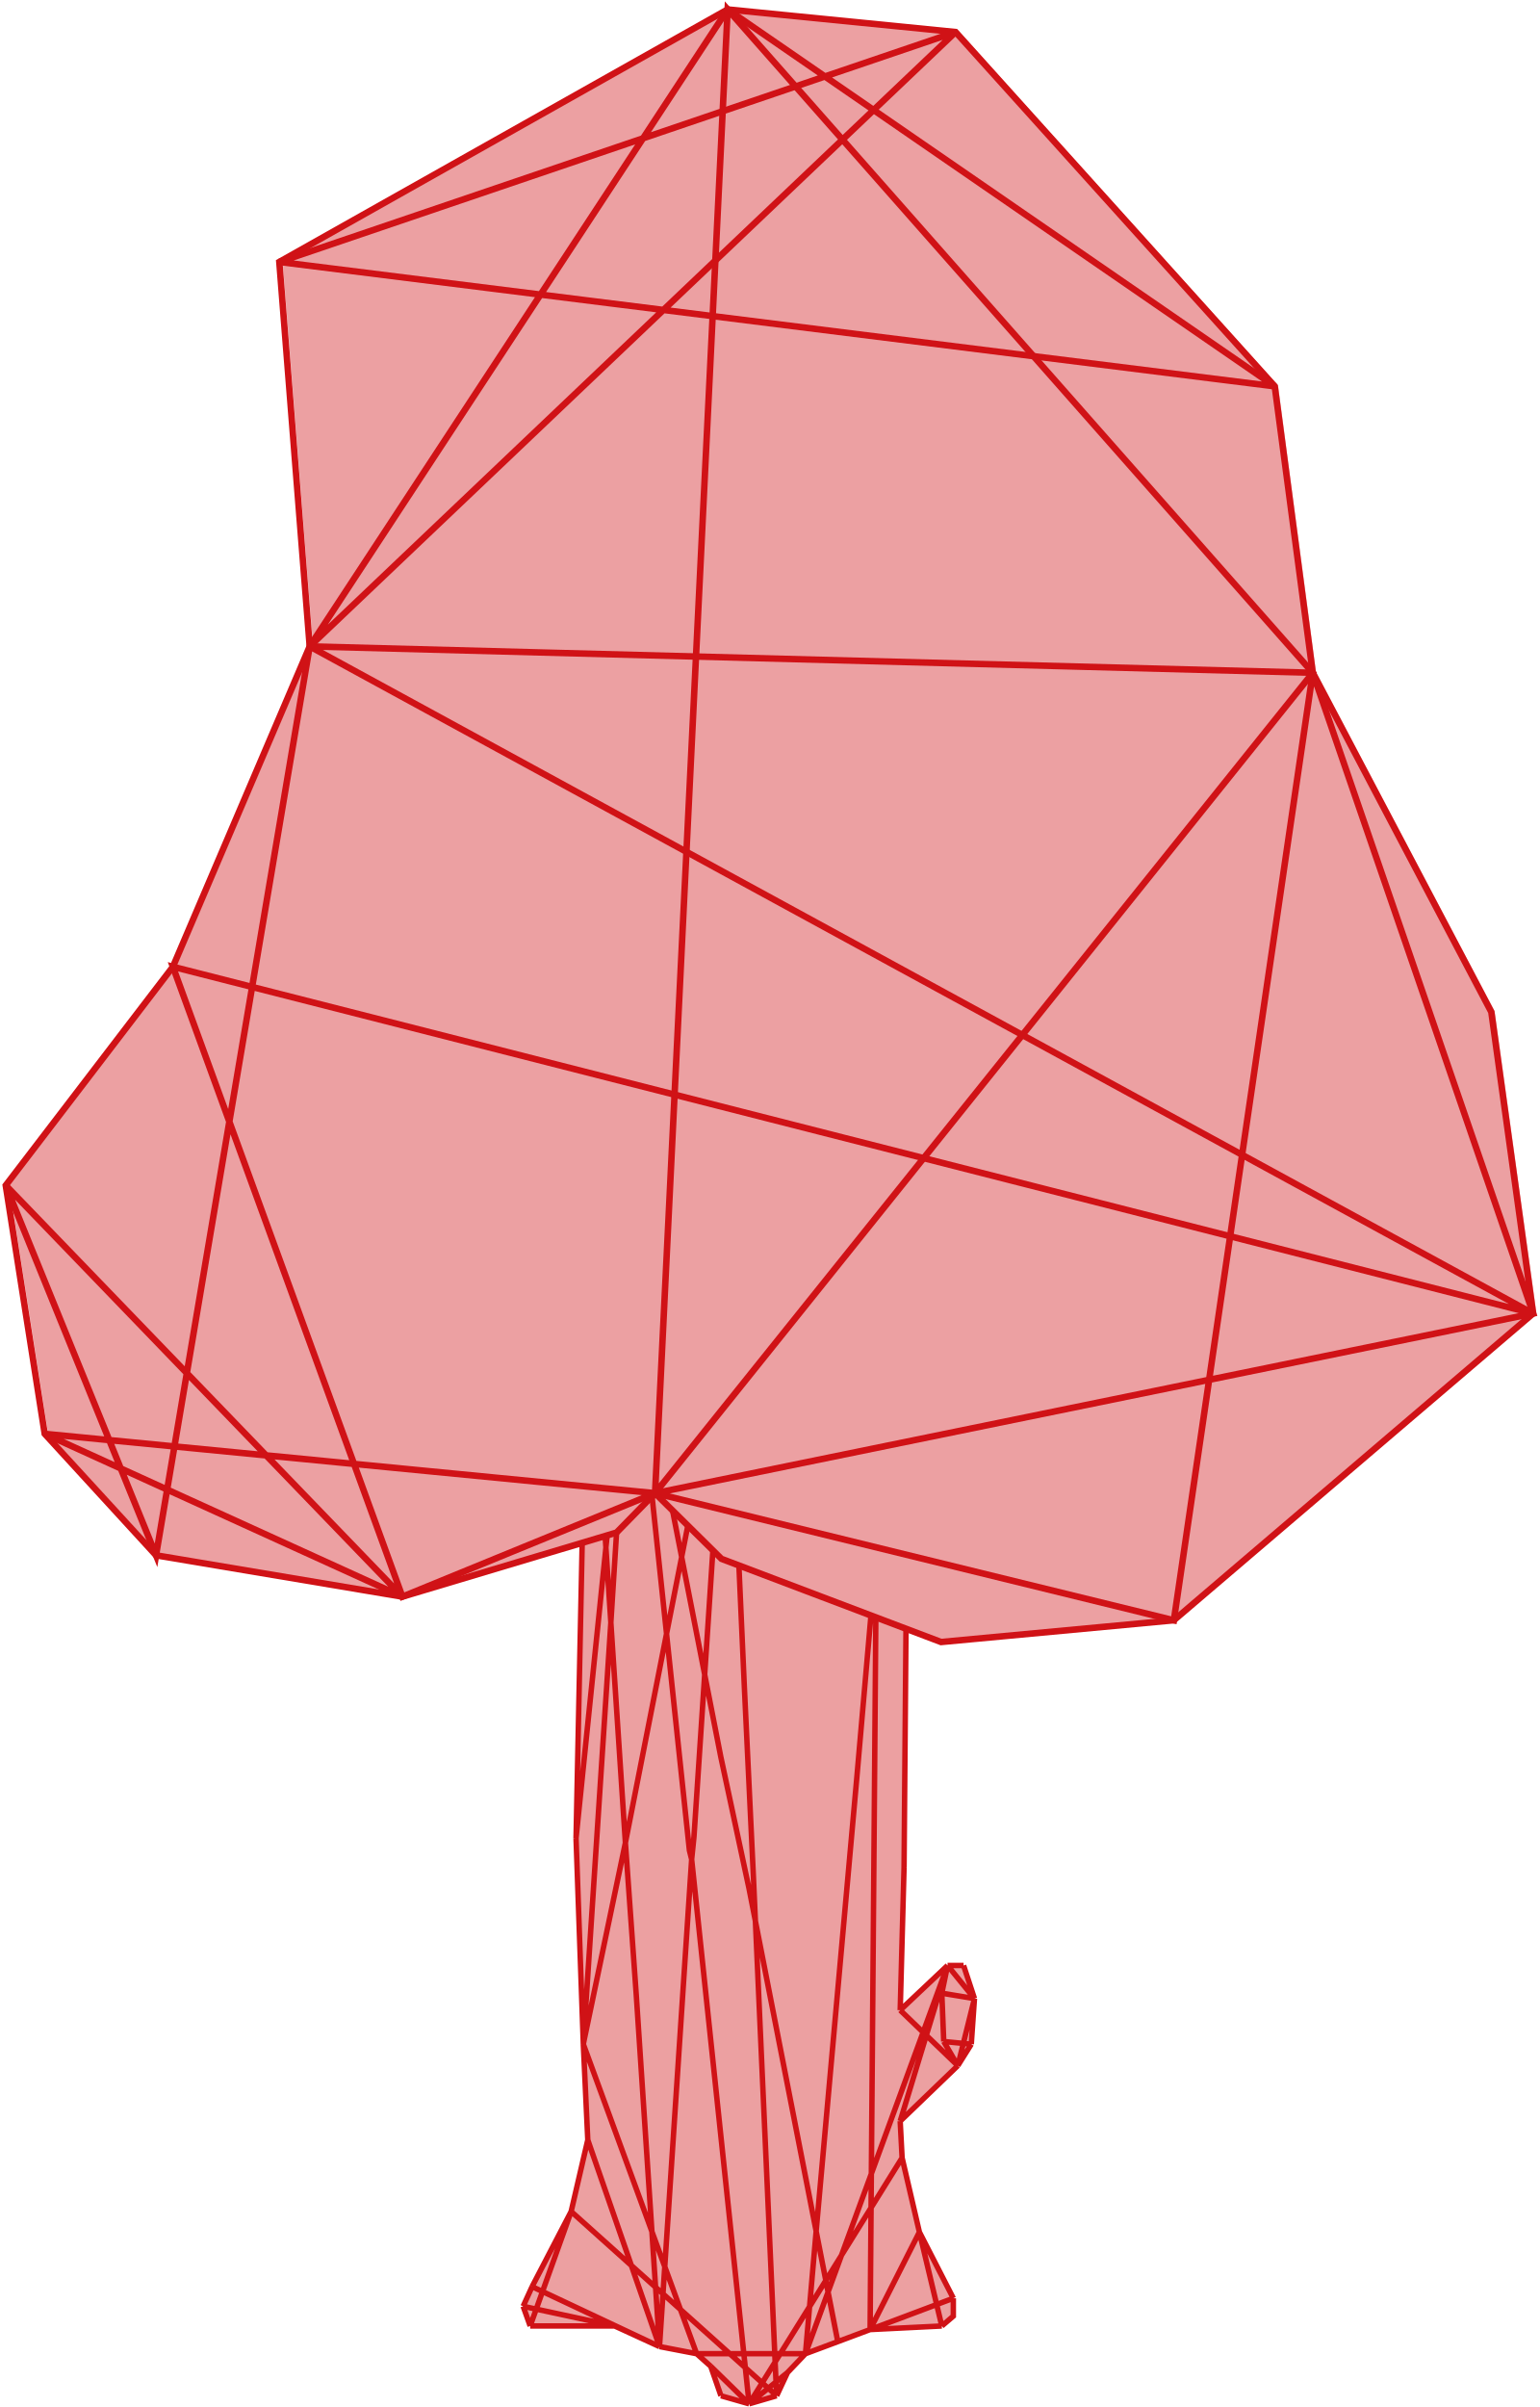
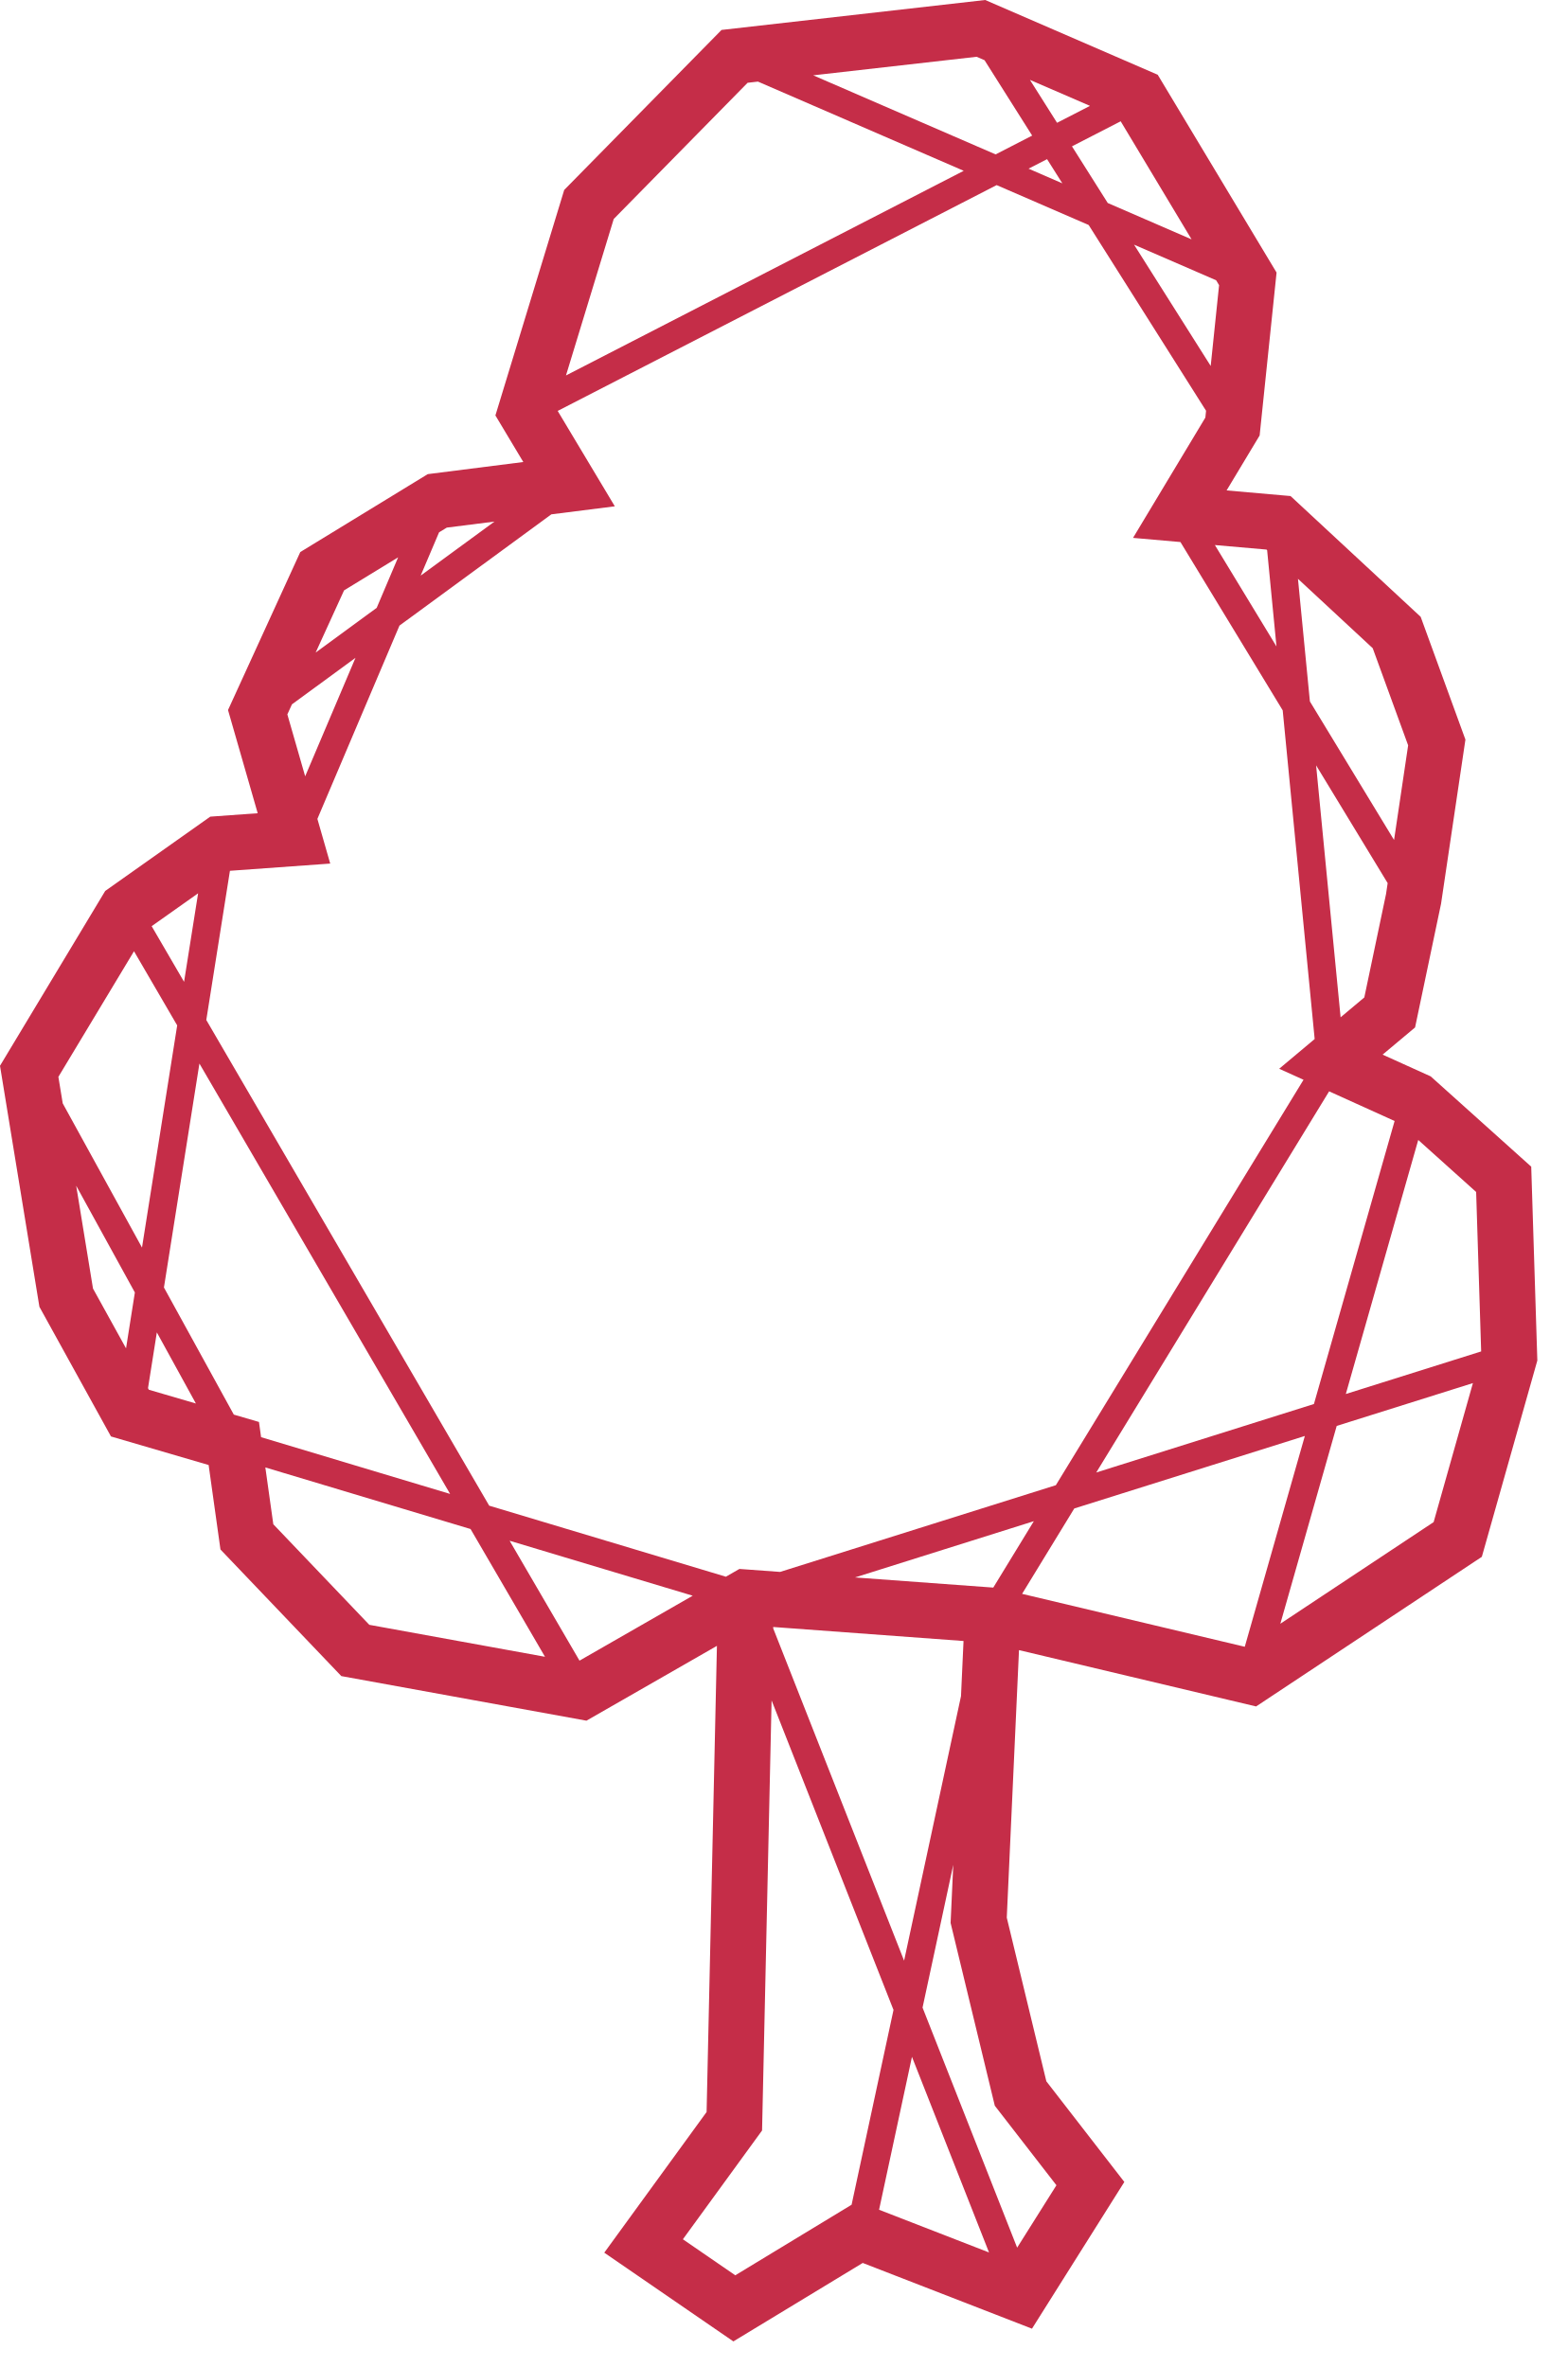
- <svg xmlns="http://www.w3.org/2000/svg" width="536" height="838" viewBox="0 0 536 838" fill="none">
-   <path d="M305.001 563.067L315.505 567.044L314.827 650.32L313.487 699.96L329.985 684.388H335.557L339.35 695.91L338.237 711.796L333.552 719.267L313.487 738.579L314.157 751.351L320.177 777.197L331.995 800.249V806.477L327.98 809.902L303.009 811.149L291.752 815.354L280.495 819.556L274.249 826.099L270.456 834.196L261.317 836.999L261.091 836.935L260.987 836.909L260.939 836.896L260.861 836.874L260.7 836.831L251.065 834.196L247.494 823.917L242.592 819.556L229.66 817.067L214.054 809.902H184.624L182.171 803.048L185.294 796.198L198.895 770.037L204.689 745.118L203.476 712.745L203.393 710.468L203.323 708.708L200.596 640.093L202.74 537.147L210.722 534.758L211.444 534.542L214.719 533.563L227.055 520.95L228.129 519.85L234.171 525.816L239.552 531.134L248.264 539.74L251.291 542.729L252.161 543.057L257.311 545.007L264.545 547.746L271.665 550.442L283.366 554.876L292.674 558.4L303.313 562.429" fill="#D01216" fill-opacity="0.4" />
-   <path d="M204.701 745.013L198.908 769.932M204.701 745.013L203.144 711.691M204.701 745.013L219.873 788.73L220.225 789.748L229.673 816.962M198.908 769.932L185.306 796.093M198.908 769.932L188.934 797.801L186.742 803.922L184.641 809.797M198.908 769.932L219.877 788.73L220.399 789.2L228.311 796.292L230.891 798.604L236.971 804.052L246.241 812.364L247.68 813.654L254.144 819.451L259.564 824.308L265.444 829.579L267.554 831.468L270.477 834.091M185.311 796.093L182.188 802.943M185.311 796.093L188.938 797.801L214.118 809.642L229.677 816.962M184.641 809.797L182.188 802.943M182.188 802.943L186.746 803.922L214.07 809.797M214.07 809.797H184.641M229.677 816.962L214.07 809.797M242.609 819.451L229.677 816.962M247.511 823.812L242.609 819.451M242.609 819.451H280.511M242.609 819.451L236.971 804.052L231.517 789.153L227.032 776.916L225.484 772.675L209.808 729.868L203.496 712.64L203.148 711.691M251.082 834.091L247.511 823.812M247.511 823.812L260.716 836.726L260.89 836.895M260.89 836.895L251.082 834.091M274.265 825.994L270.472 834.091M270.472 834.091L261.103 836.83L260.886 836.895M280.507 819.451L274.265 825.994M274.265 825.994L270.259 829.26L267.55 831.468L260.999 836.804L260.886 836.895M291.764 815.25L280.507 819.451M327.992 809.797L303.021 811.044M320.189 777.092L303.021 811.044M303.021 811.044L291.764 815.25M303.021 811.044L326.209 802.322L332.003 800.144M327.988 809.797L332.003 806.372V800.144M327.988 809.797L326.205 802.322L320.185 777.092M332.003 800.144L320.185 777.092M320.185 777.092L314.165 751.246M314.165 751.246L313.499 738.474M314.165 751.246L303.356 768.625L293.047 785.193L287.593 793.967L281.938 803.055L271.738 819.451L269.946 822.337L265.44 829.579L260.955 836.791L260.89 836.895M333.569 719.162L313.504 738.474M338.253 711.691L333.569 719.162M333.569 719.162L328.667 710.755M338.253 711.691L335.491 711.42L328.667 710.755M338.253 711.691L337.97 710.755M314.843 650.215L315.522 566.935M203.148 711.691L200.613 639.984M328.667 710.755L327.997 693.937M203.148 711.691L203.409 710.363L217.802 641.563L223.527 612.494L232.13 568.798L237.393 542.072L239.568 531.025M200.613 639.984L211.013 538.768L211.461 534.433M203.148 711.691L203.34 708.603L212.739 564.895L214.736 533.454M260.89 836.895L260.877 836.77L259.564 824.308L259.05 819.451L249.12 725.413L246.789 703.332L240.877 647.351L240.09 644.19L232.13 568.798L227.072 520.841M291.768 815.25L288.38 797.957L287.597 793.967L284.235 776.799L263.074 668.807L260.864 657.535L251.051 611.769L251.03 611.679L245.414 583.007L237.393 542.072L234.188 525.707M314.843 650.215L313.504 699.855M330.002 684.283L327.997 693.937M330.002 684.283L313.504 699.855M335.574 684.283H330.002M339.367 695.805L327.997 693.937M339.367 695.805L330.002 684.283M339.367 695.805L335.574 684.283M339.367 695.805L338.253 711.691M333.569 719.162L335.491 711.42L339.367 695.805M313.504 699.855L321.485 707.537L322.599 708.607L333.569 719.162M330.002 684.283L322.599 708.607L313.504 738.474M305.017 562.958L304.552 621.906L304.469 632.483L303.456 756.789L303.36 768.625L303.025 811.044M330.002 684.283L321.485 707.537L303.456 756.789L293.052 785.193L288.38 797.957L280.511 819.451M303.33 562.32L299.524 605.95L298.345 619.456L284.235 776.799L281.938 803.055L280.511 819.451M257.328 544.897L259.229 587.321L262.352 652.7L263.074 668.807L269.82 819.451L269.946 822.337L270.259 829.26L270.472 834.091M248.281 539.631L245.414 583.007L241.686 639.449L240.877 647.351L236.036 720.659L234.553 743.158L231.513 789.153L230.891 798.604L229.677 816.962M200.613 639.984L202.757 537.038M229.677 816.962L228.311 796.292L227.032 776.916L226.528 769.272L221.604 694.8L217.802 641.563L212.739 564.895L211.013 538.768L210.739 534.649" stroke="#D01216" stroke-width="1.899" />
-   <path d="M251.288 542.726L228.126 519.847L214.716 533.56L140.136 555.882L54.339 541.484L15.571 499.19L2 412.683L60.22 336.576L107.853 225.042L97.27 91.199L253.406 3.285L332.796 11.158L443.943 134.502L457.174 234.225L519.366 352.324L533.919 457.297L408.806 564.099L327.724 571.67L251.288 542.726Z" stroke="#D01216" stroke-width="2.255" />
-   <path d="M457.181 234.229L408.813 564.103L228.133 519.851L533.927 457.301L457.181 234.229Z" stroke="#D01216" stroke-width="2.255" />
-   <path d="M107.853 225.043L54.339 541.485L2 412.685L140.136 555.884L15.571 499.192L228.126 519.849L140.136 555.884L60.22 336.577L533.919 457.299L107.853 225.043Z" stroke="#D01216" stroke-width="2.255" />
-   <path d="M253.401 3.285L107.848 225.042L332.791 11.158L97.266 91.199L443.938 134.502L253.401 3.285Z" stroke="#D01216" stroke-width="2.255" />
-   <path d="M457.181 234.225L253.413 3.285L228.133 519.847L457.181 234.225Z" stroke="#D01216" stroke-width="2.255" />
-   <path d="M107.846 225.043L457.167 234.227" stroke="#D01216" stroke-width="2.255" />
-   <path opacity="0.4" d="M252.447 542.44L229.285 519.562L215.875 533.274L141.296 555.597L55.499 541.198L16.73 498.904L3.159 412.397L61.379 336.29L109.012 224.756L98.43 90.913L254.565 3L333.955 10.872L445.102 134.216L458.333 233.94L520.525 352.039L535.079 457.012L409.965 563.814L328.883 571.384L252.447 542.44Z" fill="#D01216" />
+ <svg xmlns="http://www.w3.org/2000/svg" width="49" height="74" viewBox="0 0 49 74" fill="none">
+   <path fill-rule="evenodd" clip-rule="evenodd" d="M30.799 0L36.192 2.337L39.907 8.521L39.378 13.614L38.345 15.332L40.344 15.508L44.412 19.284L45.811 23.122L45.049 28.254L44.237 32.121L43.222 32.971L44.725 33.651L47.868 36.474L48.059 42.534L46.324 48.671L39.267 53.349L31.855 51.588L31.473 59.951L32.71 65.068L35.148 68.215L32.261 72.802L26.97 70.747L22.926 73.2L18.89 70.426L22.089 66.028L22.412 51.455L18.333 53.794L10.67 52.4L6.892 48.442L6.522 45.801L3.469 44.908L1.232 40.855L-1.52588e-05 33.32L3.289 27.854L6.573 25.531L8.056 25.424L7.128 22.198L9.387 17.259L13.372 14.823L16.359 14.444L15.487 12.988L17.638 5.938L22.556 0.936L30.799 0ZM30.042 53.027L30.121 51.303L24.172 50.865L24.171 50.907L28.263 61.297L30.042 53.027ZM31.797 70.269L33.025 68.318L31.099 65.832L29.717 60.117L29.8 58.301L28.84 62.764L31.797 70.269ZM27.481 69.084L30.918 70.419L28.509 64.303L27.481 69.084ZM24.121 53.16L23.823 66.606L21.348 70.007L22.986 71.133L26.622 68.927L27.932 62.837L24.121 53.16ZM30.778 1.882L30.531 1.775L25.422 2.355L31.124 4.827L32.267 4.239L30.778 1.882ZM34.074 3.31L32.197 2.497L33.045 3.839L34.074 3.31ZM37.25 7.483L35.034 3.792L33.511 4.575L34.63 6.347L37.25 7.483ZM37.848 11.441L38.11 8.915L38.018 8.762L35.452 7.649L37.848 11.441ZM36.902 16.946L35.42 16.816L37.681 13.055L37.703 12.842L34.033 7.034L31.156 5.787L17.434 12.847L19.22 15.829L17.236 16.08L12.488 19.558L9.922 25.601L10.323 26.998L7.188 27.224L6.449 31.888L15.293 47.072L22.692 49.293L23.115 49.05L24.387 49.143L33.007 46.432L40.75 33.757L39.989 33.413L41.098 32.483L40.099 22.208L36.902 16.946ZM39.612 17.201L39.591 17.181L37.979 17.04L39.904 20.21L39.612 17.201ZM43.58 26.261L44.02 23.302L42.913 20.265L40.576 18.096L40.949 21.929L43.58 26.261ZM41.909 31.804L42.65 31.183L43.329 27.951L43.38 27.609L41.143 23.927L41.909 31.804ZM43.597 35.046L41.55 34.119L34.27 46.035L41.075 43.894L43.597 35.046ZM46.303 42.25L46.146 37.265L44.336 35.639L42.072 43.581L46.303 42.25ZM40.025 50.763L44.817 47.586L46.045 43.24L41.787 44.579L40.025 50.763ZM31.952 49.829L38.913 51.483L40.791 44.893L33.583 47.16L31.952 49.829ZM26.729 49.316L31.051 49.633L32.319 47.557L26.729 49.316ZM18.116 51.917L21.655 49.887L15.932 48.169L18.116 51.917ZM8.295 45.877L8.544 47.653L11.545 50.797L17.037 51.796L14.71 47.802L8.295 45.877ZM7.309 44.225L8.096 44.455L8.162 44.931L14.071 46.705L6.234 33.25L5.125 40.251L7.309 44.225ZM4.627 43.398L4.654 43.448L6.124 43.878L4.903 41.655L4.627 43.398ZM2.382 37.07L2.907 40.284L3.94 42.154L4.216 40.407L2.382 37.07ZM4.189 29.739L1.825 33.666L1.961 34.495L4.439 39.003L5.539 32.057L4.189 29.739ZM6.193 27.928L4.741 28.955L5.754 30.695L6.193 27.928ZM9.127 22.02L8.983 22.334L9.54 24.27L11.113 20.566L9.127 22.02ZM12.446 17.424L10.756 18.457L9.868 20.401L11.776 19.003L12.446 17.424ZM15.458 16.306L13.967 16.495L13.726 16.642L13.151 17.995L15.458 16.306ZM23.694 2.551L23.371 2.588L19.186 6.846L17.693 11.738L30.127 5.34L23.694 2.551ZM32.733 4.976L33.21 5.732L32.154 5.273L32.733 4.976Z" fill="#C52D48" />
</svg>
